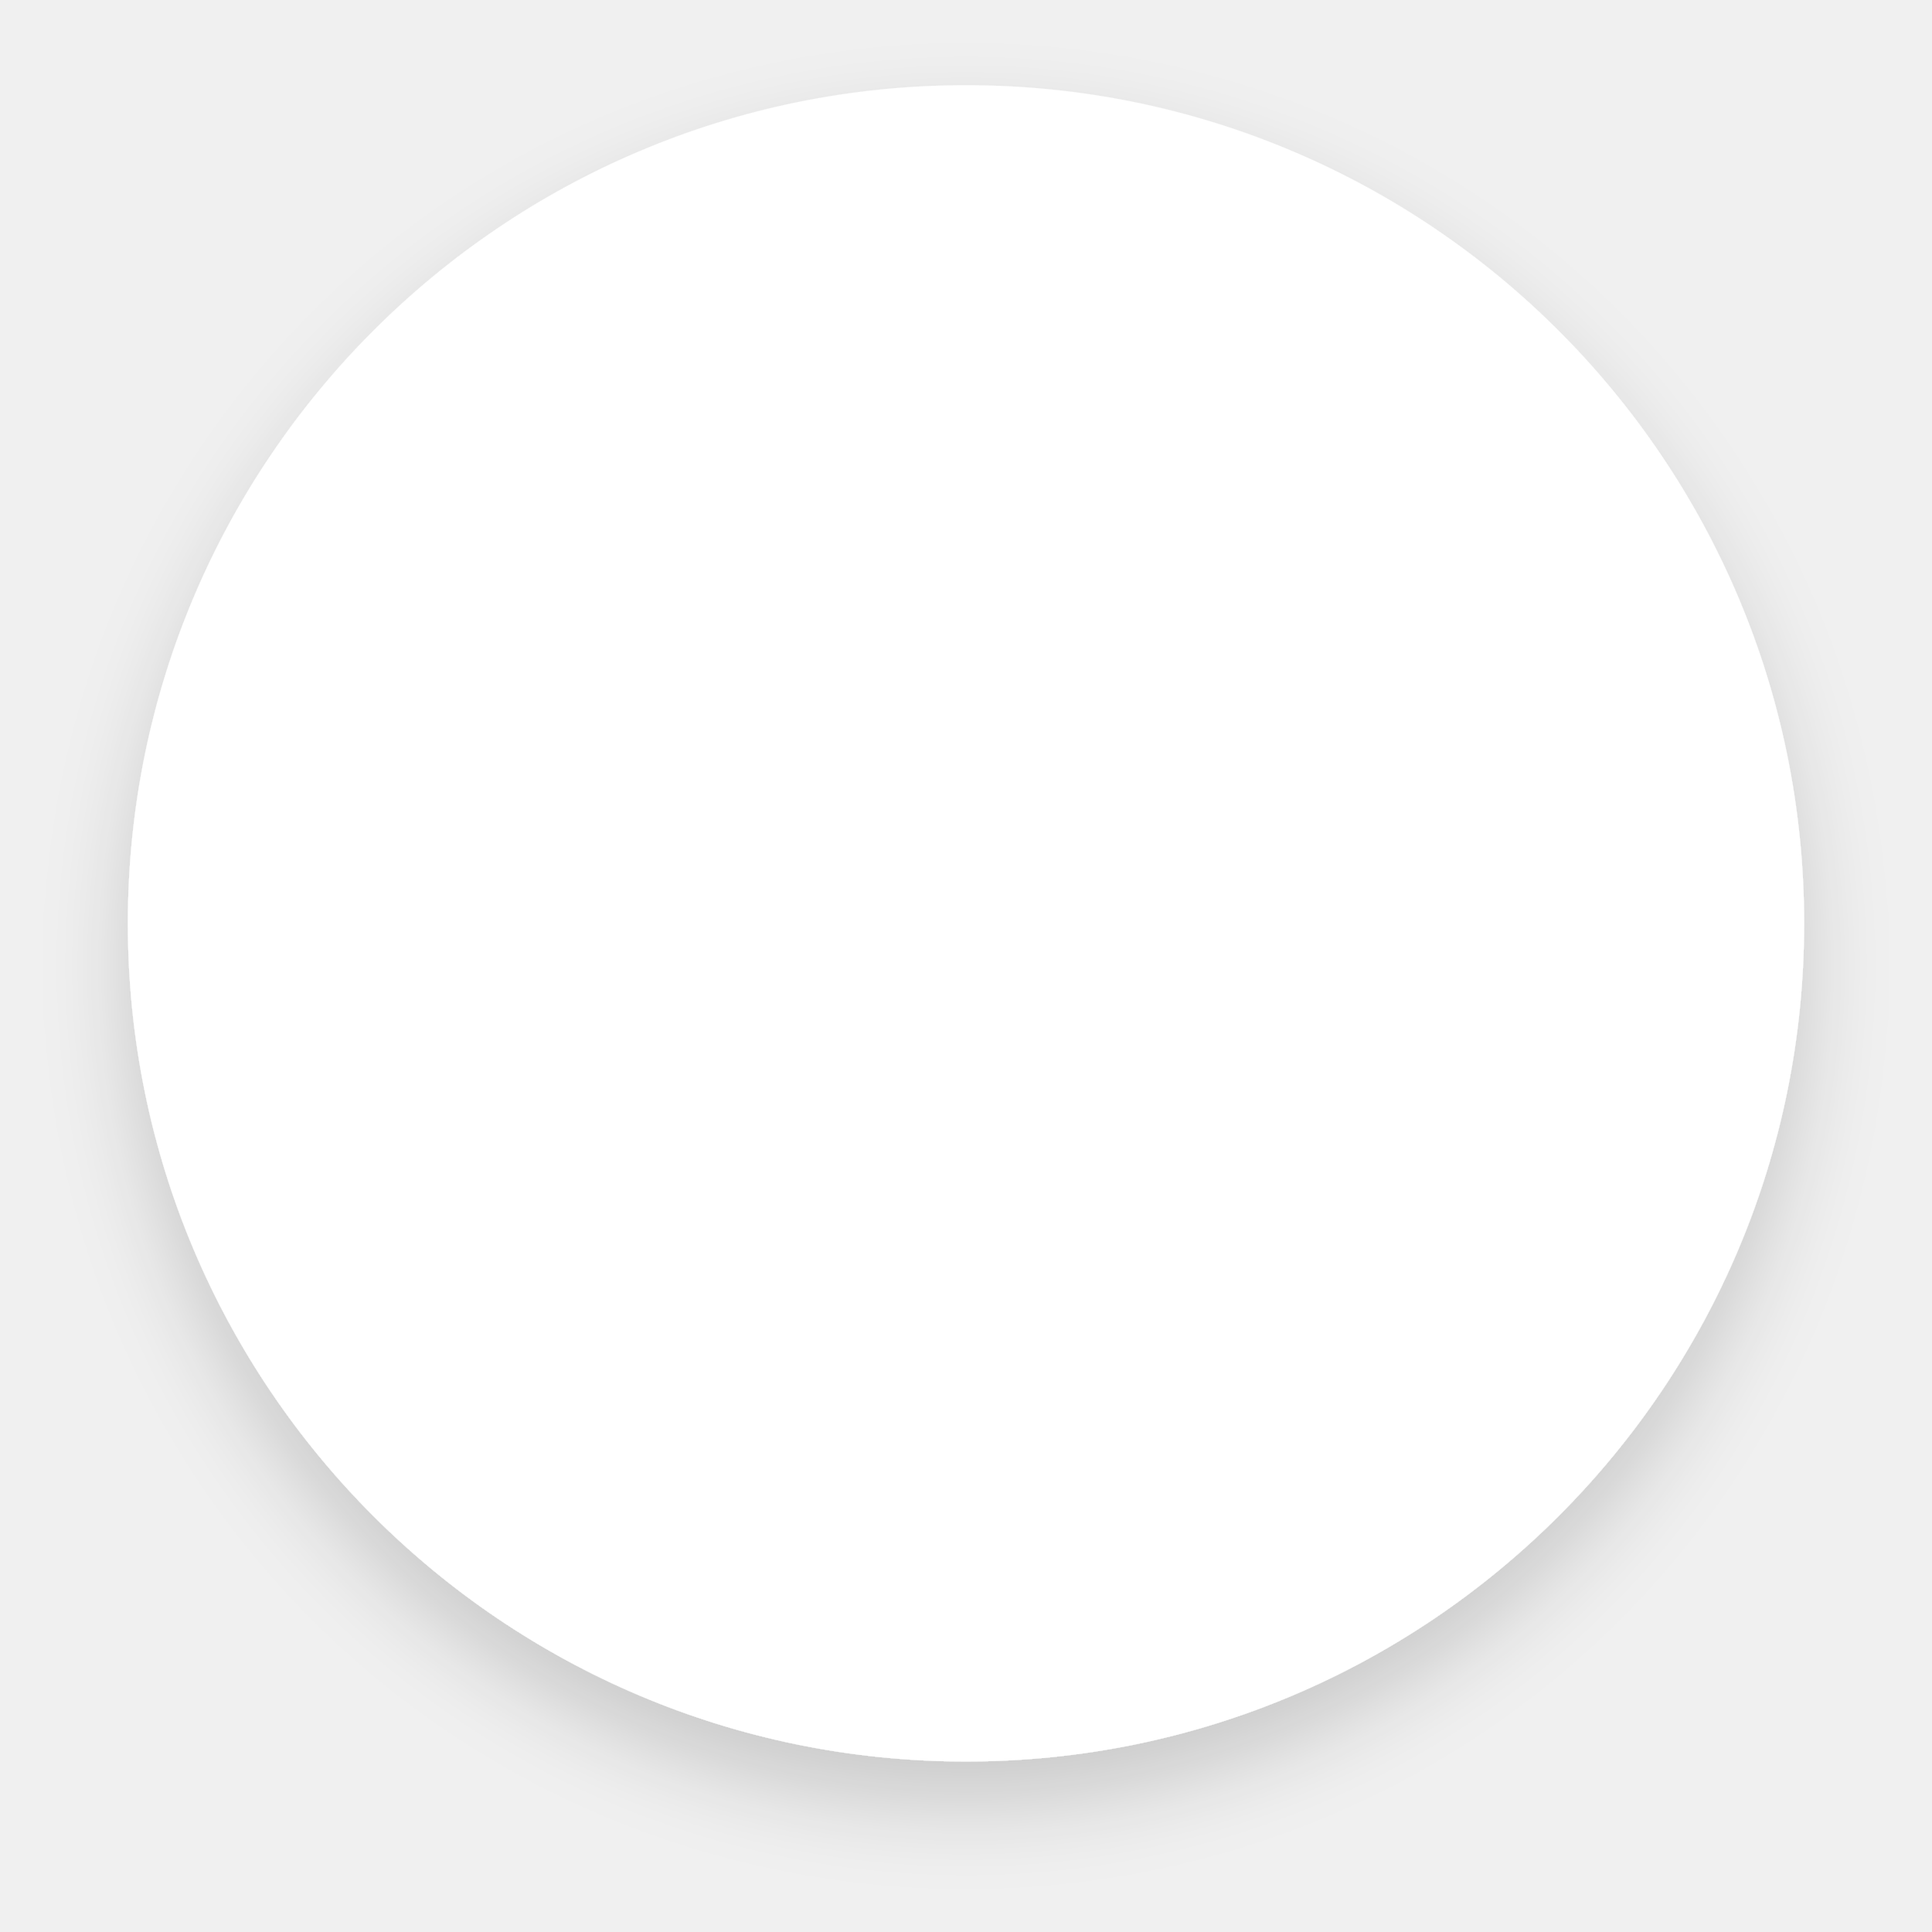
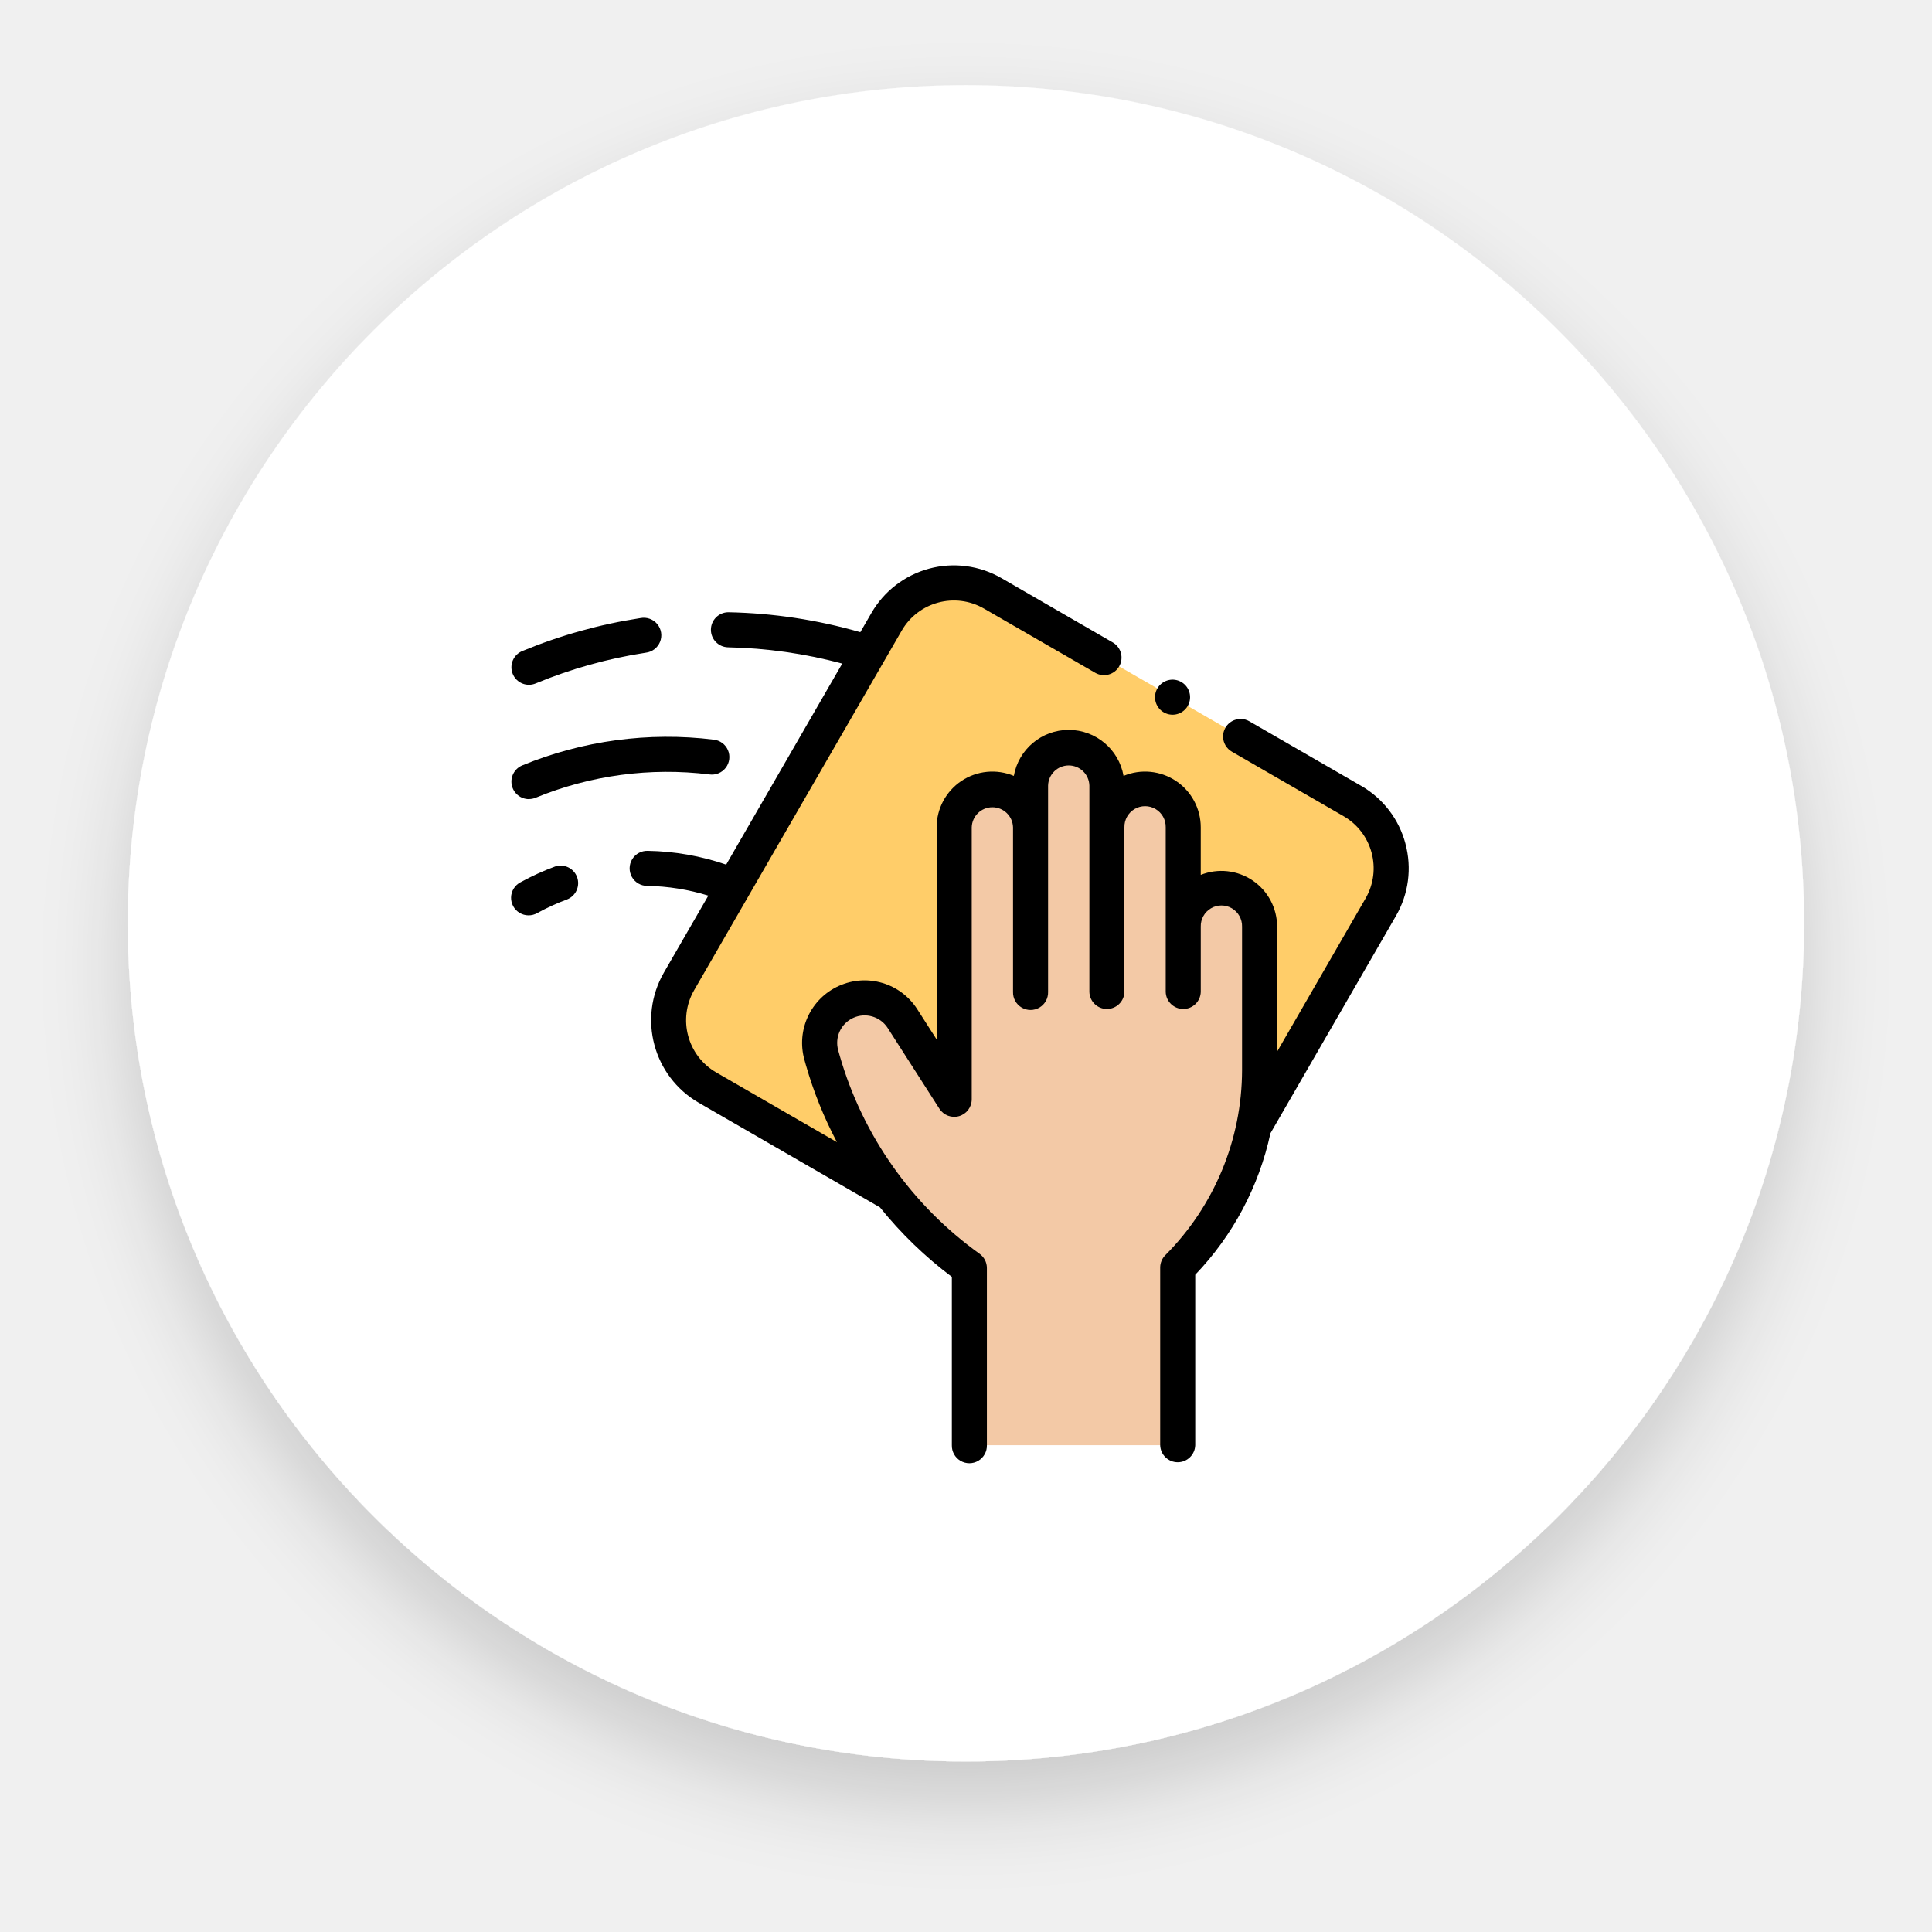
<svg xmlns="http://www.w3.org/2000/svg" width="136" height="136" viewBox="0 0 136 136">
  <defs>
    <filter id="Ellipse_12672" x="0" y="0" width="136" height="136" filterUnits="userSpaceOnUse">
      <feOffset dy="3" input="SourceAlpha" />
      <feGaussianBlur stdDeviation="3" result="blur" />
      <feFlood flood-opacity="0.161" />
      <feComposite operator="in" in2="blur" />
      <feComposite in="SourceGraphic" />
    </filter>
  </defs>
-   <g transform="matrix(1, 0, 0, 1, 0, 0)" filter="url(#Ellipse_12672)">
-     <circle id="Ellipse_12672-2" data-name="Ellipse 12672" cx="59" cy="59" r="59" transform="translate(9 6)" fill="#fff" />
+   <g id="Group_1113116" data-name="Group 1113116" transform="translate(-1048.963 -3456.364)">
+     <g transform="matrix(1, 0, 0, 1, 1048.96, 3456.36)" filter="url(#Ellipse_12672)">
+       <circle id="Ellipse_12672-2" data-name="Ellipse 12672" cx="59" cy="59" r="59" transform="translate(9 6)" fill="#fff" />
+     </g>
+     <g id="XMLID_1007_" transform="translate(1084.963 3496.165)">
+       <path id="XMLID_1484_" d="M117.72,60.153,92.409,45.54a5.471,5.471,0,0,1-2-7.474L105.02,12.755a5.471,5.471,0,0,1,7.474-2L137.8,25.366a5.471,5.471,0,0,1,2,7.474L125.194,58.151a5.471,5.471,0,0,1-7.474,2Z" transform="translate(-78.61 -8.783)" fill="#ffcd69" />
+       <g id="XMLID_1531_" transform="translate(21.695 12.815)">
+         <path id="XMLID_1532_" d="M201.065,152.995V140.489a19.6,19.6,0,0,0,5.762-13.882V116.494a2.687,2.687,0,0,0-5.375,0V109.5a2.687,2.687,0,0,0-5.375,0v-2.938a2.687,2.687,0,0,0-5.375,0V109.5a2.687,2.687,0,0,0-5.375,0v19.142l-3.642-5.685a3.166,3.166,0,0,0-5.709,2.577l.1.359a27.143,27.143,0,0,0,10.315,14.623v12.476h14.671Z" transform="translate(-175.854 -103.877)" fill="#f3c9a6" />
+       </g>
+       <g id="XMLID_543_" transform="translate(0 0)">
+         <path id="XMLID_544_" d="M122.259,19.588a6.661,6.661,0,0,0-3.124-4.071l-7.848-4.531a1.234,1.234,0,1,0-1.234,2.137l7.848,4.531a4.237,4.237,0,0,1,1.551,5.789L113.224,34.23v-8.8a3.921,3.921,0,0,0-5.375-3.642v-3.35a3.921,3.921,0,0,0-5.434-3.618,3.922,3.922,0,0,0-7.724,0,3.921,3.921,0,0,0-5.434,3.618V33.372l-1.369-2.137a4.4,4.4,0,0,0-7.934,3.582l.1.359A28.259,28.259,0,0,0,82.239,40.6l-8.5-4.907A4.243,4.243,0,0,1,72.189,29.9L86.8,4.592a4.237,4.237,0,0,1,5.789-1.551l7.849,4.531a1.234,1.234,0,0,0,1.234-2.137L93.824.9a6.7,6.7,0,0,0-9.159,2.454l-.78,1.35A36.044,36.044,0,0,0,74.606,3.3H74.58a1.234,1.234,0,0,0-.024,2.467,33.59,33.59,0,0,1,8.056,1.147L74.442,21.066a17.891,17.891,0,0,0-5.513-.97,1.234,1.234,0,1,0-.044,2.467,15.451,15.451,0,0,1,4.3.686l-3.129,5.419a6.713,6.713,0,0,0,2.454,9.159l12.759,7.367a28.362,28.362,0,0,0,5.059,4.89v11.85a1.234,1.234,0,1,0,2.467,0V49.459a1.234,1.234,0,0,0-.516-1A26.011,26.011,0,0,1,82.43,34.5l-.1-.359a1.932,1.932,0,0,1,3.484-1.573l3.642,5.685a1.234,1.234,0,0,0,2.272-.665v-5.11c0-.008,0-.016,0-.024V18.443a1.454,1.454,0,0,1,2.907,0V30.028a1.234,1.234,0,1,0,2.467,0V15.5a1.454,1.454,0,0,1,2.907,0V30.028a1.234,1.234,0,0,0,2.467,0V18.443a1.454,1.454,0,1,1,2.907,0V30.028a1.234,1.234,0,0,0,2.467,0V25.434a1.454,1.454,0,1,1,2.907,0V35.547a18.5,18.5,0,0,1-5.4,13.009,1.234,1.234,0,0,0-.363.874V61.935a1.234,1.234,0,0,0,2.467,0v-12a20.675,20.675,0,0,0,5.292-9.954l8.835-15.3a6.66,6.66,0,0,0,.67-5.088Z" transform="translate(-59.324 -0.003)" />
+         <path id="XMLID_563_" d="M1.237,34.638a1.228,1.228,0,0,0,.472-.095,33.508,33.508,0,0,1,7.754-2.165A1.234,1.234,0,1,0,9.09,29.94,35.961,35.961,0,0,0,.765,32.264a1.234,1.234,0,0,0,.473,2.374Z" transform="translate(-0.003 -26.234)" />
+         <path id="XMLID_564_" d="M1.235,102.171a1.229,1.229,0,0,0,.469-.093,24.377,24.377,0,0,1,12.227-1.642,1.234,1.234,0,1,0,.3-2.449A26.844,26.844,0,0,0,.765,99.8a1.234,1.234,0,0,0,.47,2.375Z" transform="translate(-0.001 -85.723)" />
+         <path id="XMLID_565_" d="M3.067,171.285a17.89,17.89,0,0,0-2.428,1.108,1.234,1.234,0,1,0,1.189,2.162A15.43,15.43,0,0,1,3.92,173.6a1.234,1.234,0,0,0-.853-2.315Z" transform="translate(0 -150.087)" />
+         <path id="XMLID_566_" d="M368.478,67.657a1.234,1.234,0,1,0-.872-.361A1.245,1.245,0,0,0,368.478,67.657Z" transform="translate(-321.938 -57.146)" />
+       </g>
+     </g>
  </g>
</svg>
